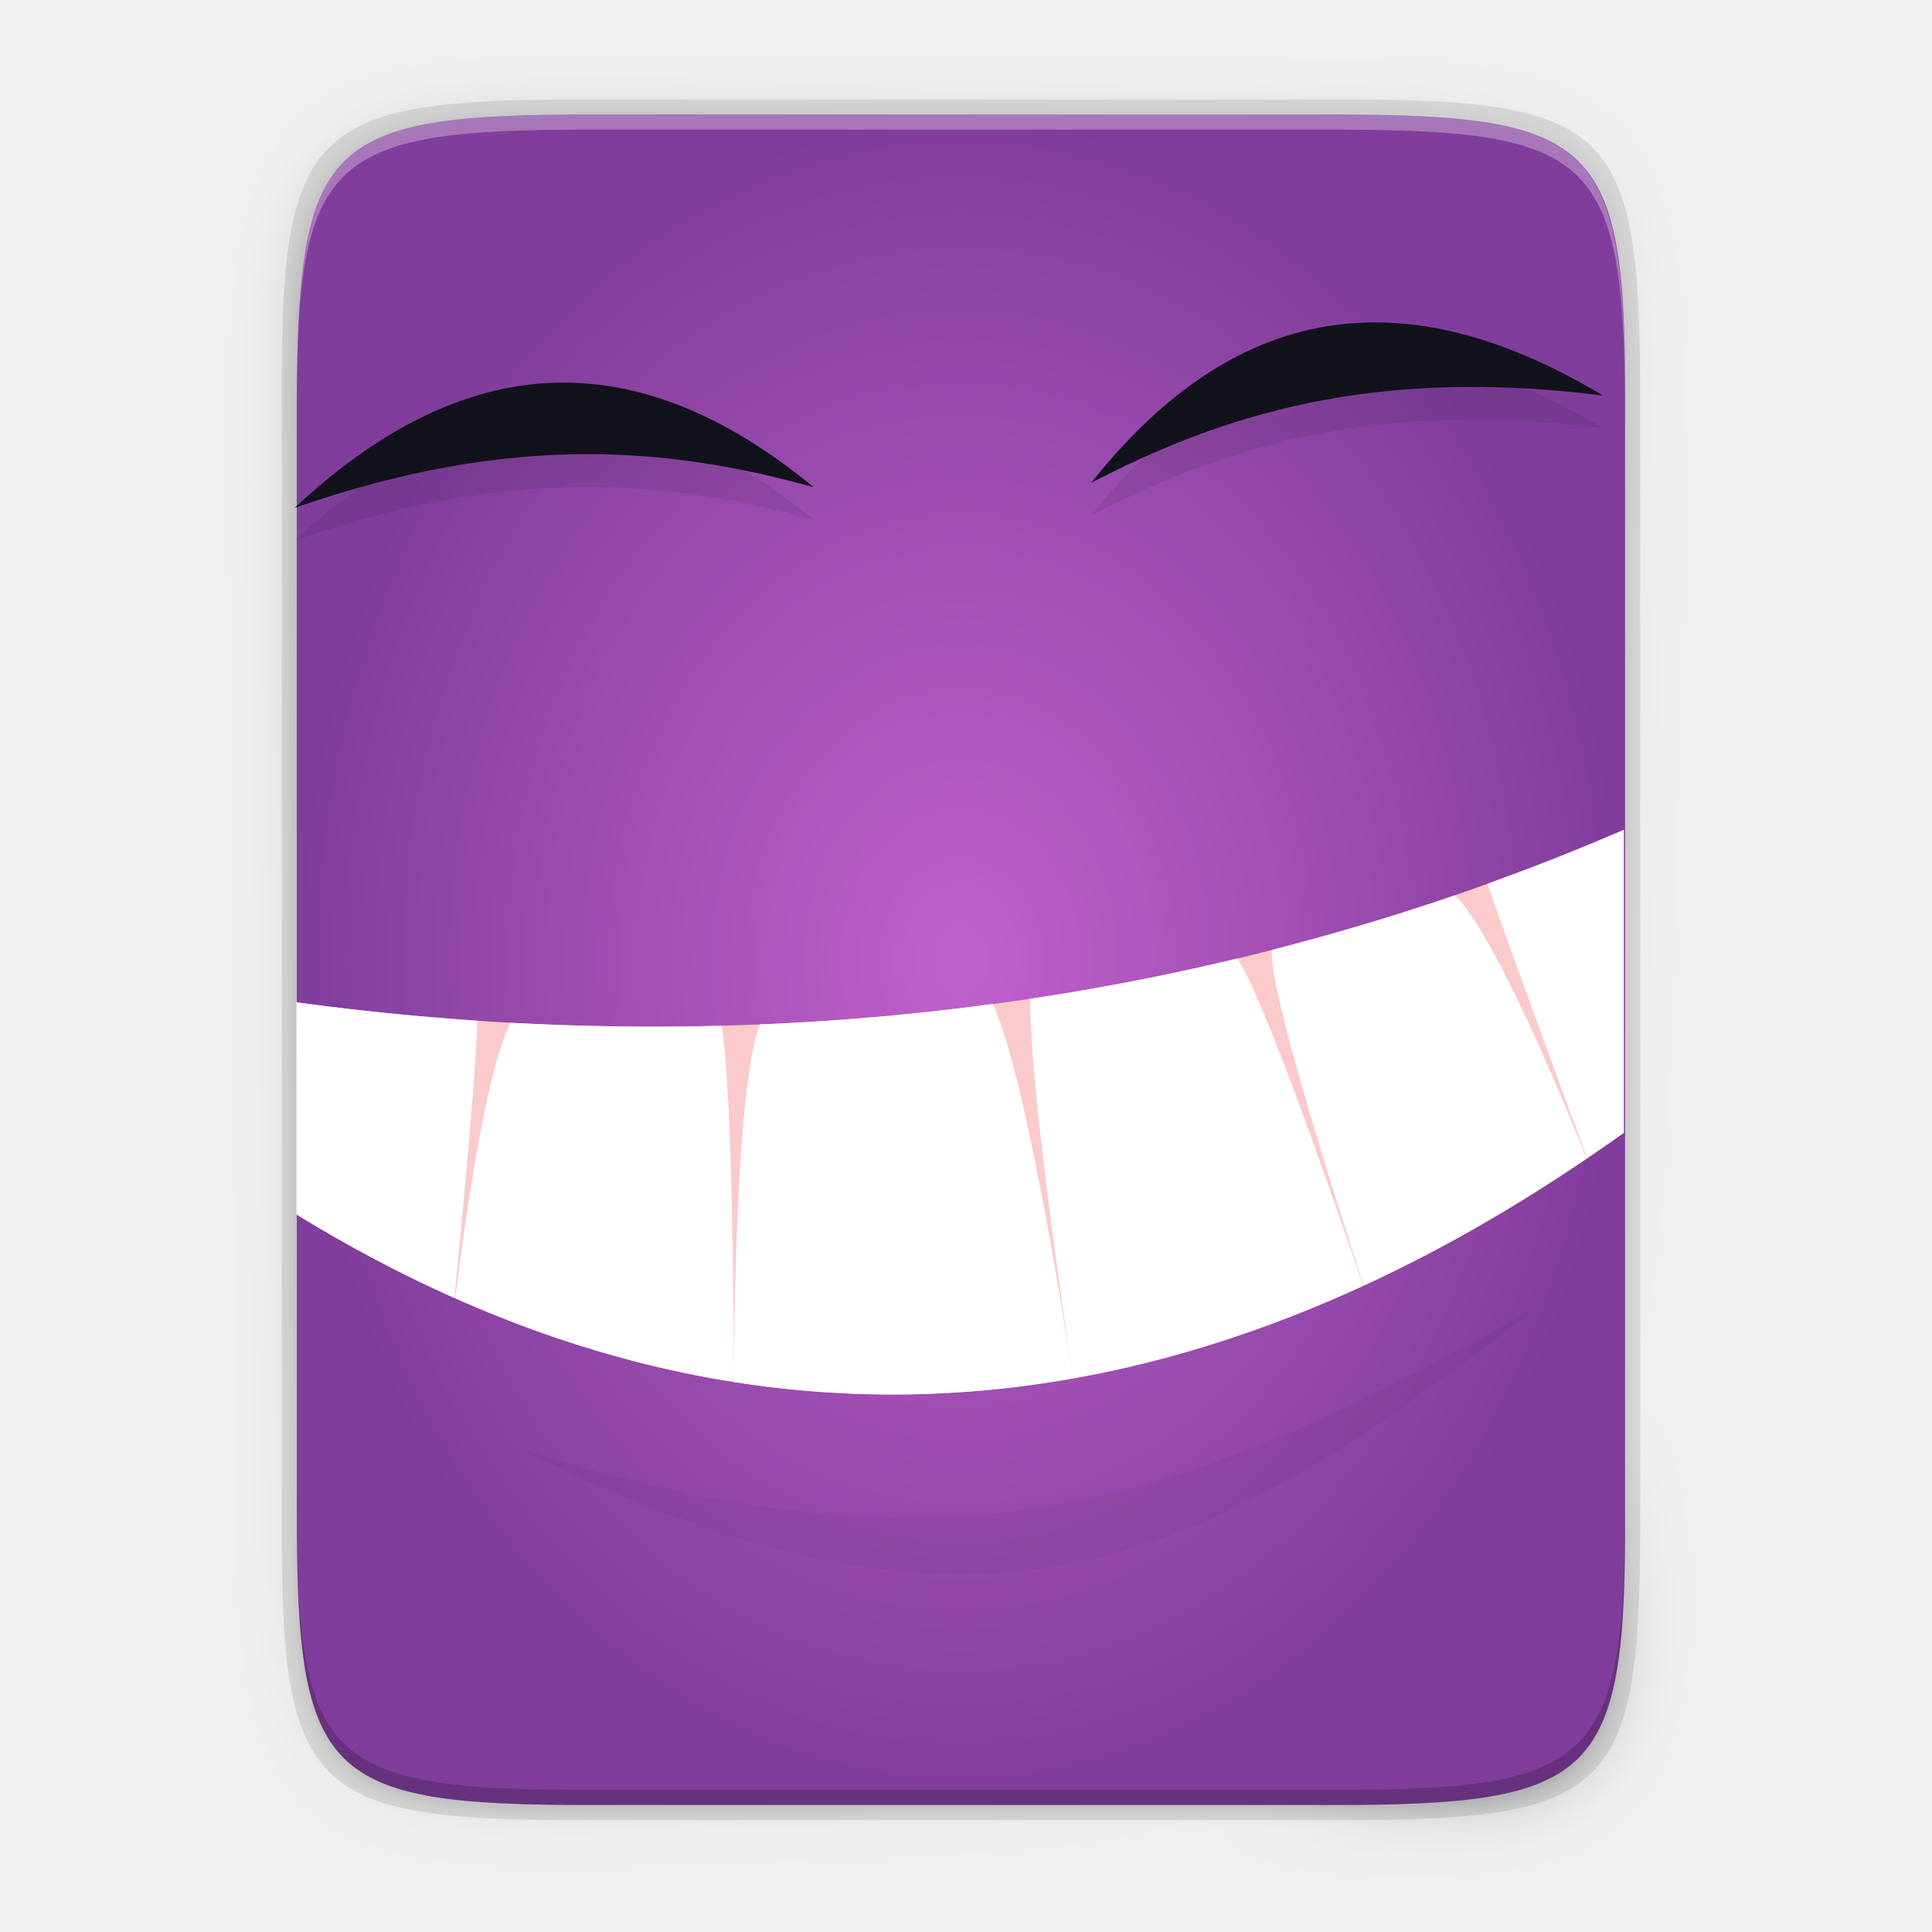
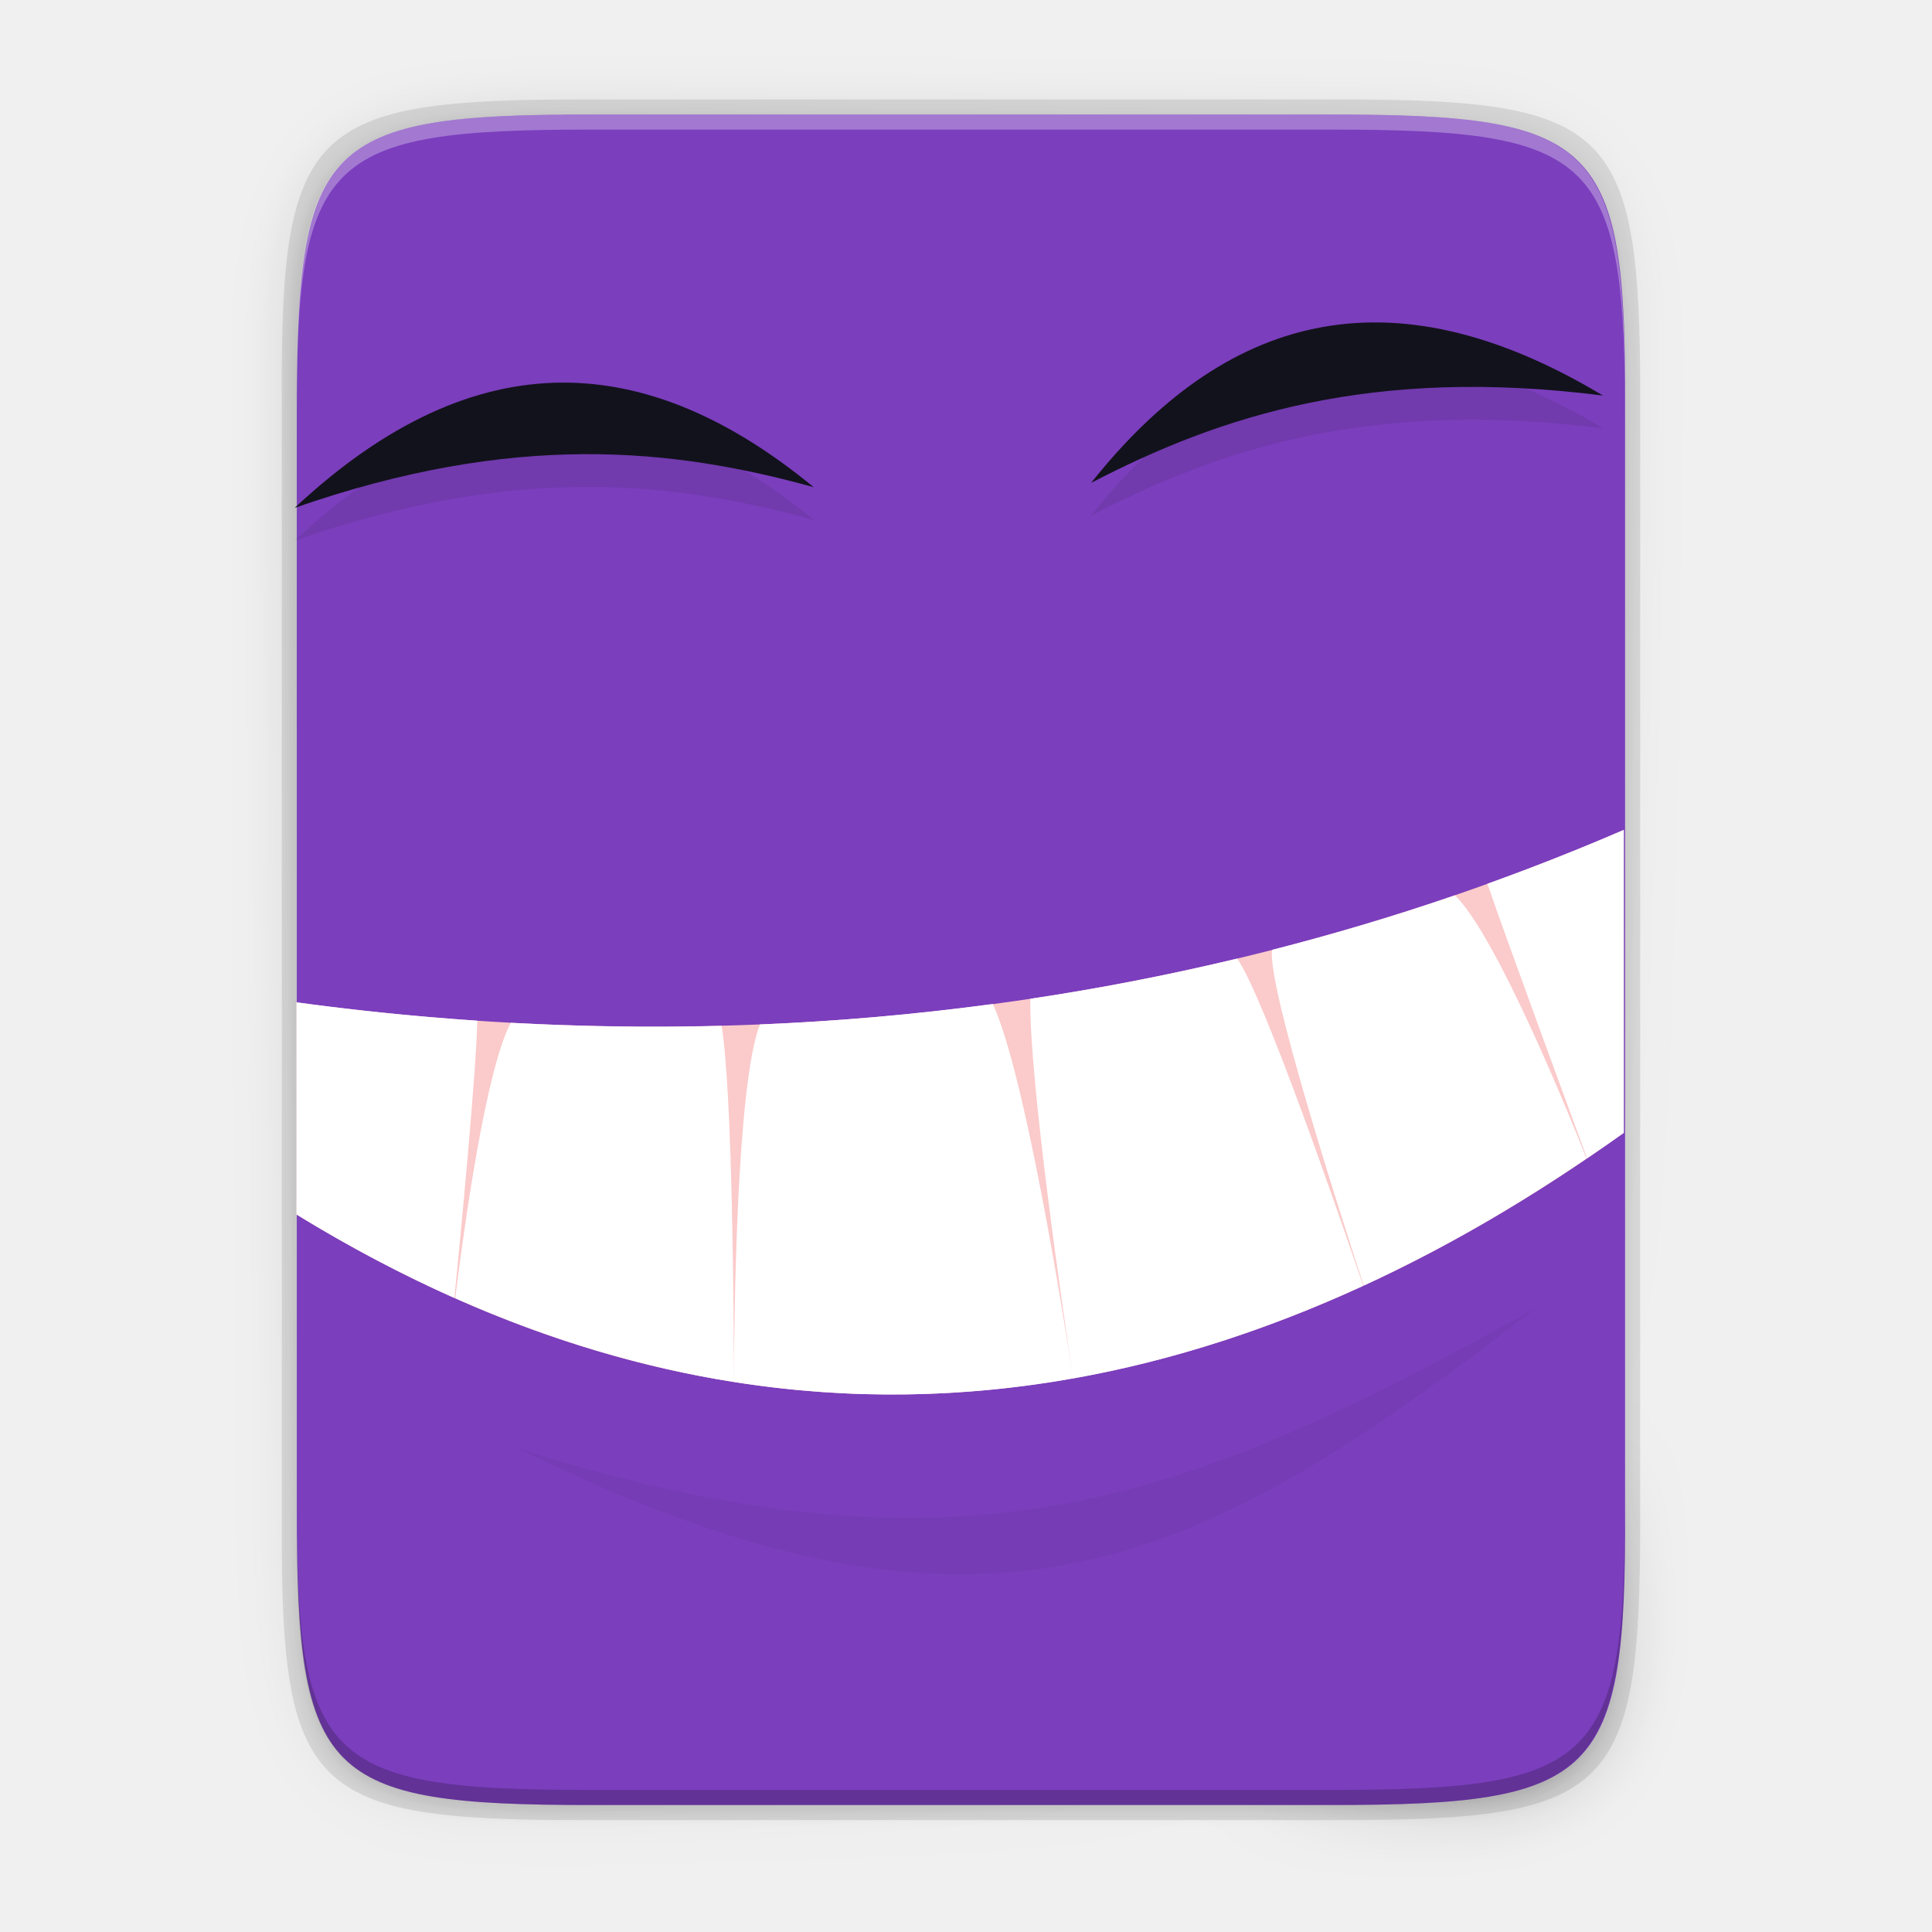
- <svg xmlns="http://www.w3.org/2000/svg" enable-background="new" height="256" viewBox="0 0 256 256" width="256">
+ <svg xmlns="http://www.w3.org/2000/svg" xmlns:ns1="http://www.openswatchbook.org/uri/2009/osb" xmlns:xlink="http://www.w3.org/1999/xlink" enable-background="new" height="256" viewBox="0 0 256 256" width="256" version="1.1" id="svg48">
+   <defs id="defs52">
+     <linearGradient ns1:paint="solid" id="linearGradient5606">
+       <stop style="stop-color:#000000" offset="0" id="stop5608" />
+     </linearGradient>
+     <linearGradient ns1:paint="solid" id="linearGradient4526">
+       <stop style="stop-color:#ffffff" offset="0" id="stop4528" />
+     </linearGradient>
+     <linearGradient ns1:paint="gradient" id="linearGradient3600-4">
+       <stop style="stop-color:#f4f4f4" offset="0" id="stop3602-7" />
+       <stop style="stop-color:#dbdbdb" offset="1" id="stop3604-6" />
+     </linearGradient>
+     <clipPath clipPathUnits="userSpaceOnUse" id="clipPath1094">
+       <path id="path871" d="M 188.969,44 C 261.617,44 272,54.357 272,126.938 v 58.125 C 272,257.643 261.617,268 188.969,268 h -73.938 C 42.383,268 32,257.643 32,185.062 v -58.125 C 32,54.357 42.383,44 115.031,44 Z" style="fill:url(#linearGradient1098)" />
+     </clipPath>
+     <filter y="-.01" x="-.03" height="1.015" width="1.056" id="filter965" style="color-interpolation-filters:sRGB">
+       <feGaussianBlur stdDeviation=".411" id="feGaussianBlur967" />
+     </filter>
+     <clipPath clipPathUnits="userSpaceOnUse" id="clipPath1100">
+       <path id="path876" d="M 188.969,44 C 261.617,44 272,54.357 272,126.938 v 58.125 C 272,257.643 261.617,268 188.969,268 h -73.938 C 42.383,268 32,257.643 32,185.062 v -58.125 C 32,54.357 42.383,44 115.031,44 Z" style="fill:url(#linearGradient1104)" />
+     </clipPath>
+     <filter y="-.06" x="-.23" height="1.122" width="1.451" id="filter984" style="color-interpolation-filters:sRGB">
+       <feGaussianBlur stdDeviation="3.288" id="feGaussianBlur986" />
+     </filter>
+     <linearGradient xlink:href="#linearGradient905" gradientUnits="userSpaceOnUse" gradientTransform="translate(-23.248,-32.752)" y2="268" y1="44" x2="200" x1="104" id="linearGradient11065" />
+     <linearGradient id="linearGradient905">
+       <stop style="stop-color:#7839b7" offset="0" id="stop903" />
+       <stop style="stop-color:#8c59d9" offset="1" id="stop901" />
+     </linearGradient>
+     <filter y="-.01" x="-.01" height="1.024" width="1.024" id="filter11191" style="color-interpolation-filters:sRGB">
+       <feGaussianBlur stdDeviation="1.12" id="feGaussianBlur11193" />
+     </filter>
+     <filter y="-.05" x="-.05" height="1.096" width="1.096" id="filter11210" style="color-interpolation-filters:sRGB">
+       <feGaussianBlur stdDeviation="4.48" id="feGaussianBlur11212" />
+     </filter>
+   </defs>
  <linearGradient id="linearGradient4358" gradientUnits="userSpaceOnUse" x1="88" x2="488" y1="88" y2="488">
-     <stop offset="0" stop-opacity=".588" />
-     <stop offset=".88" stop-opacity="0" />
-     <stop offset="1" />
+     <stop offset="0" stop-opacity=".588" id="stop2" />
+     <stop offset=".88" stop-opacity="0" id="stop4" />
+     <stop offset="1" id="stop6" />
  </linearGradient>
  <filter id="filter4380" color-interpolation-filters="sRGB" height="1.088" width="1.106" x="-.05" y="-.04">
-     <feGaussianBlur stdDeviation="8.48" />
+     <feGaussianBlur stdDeviation="8.48" id="feGaussianBlur9" />
  </filter>
  <filter id="filter4346" color-interpolation-filters="sRGB" height="1.022" width="1.026" x="-.01" y="-.01">
-     <feGaussianBlur stdDeviation="2.12" />
+     <feGaussianBlur stdDeviation="2.12" id="feGaussianBlur12" />
  </filter>
  <radialGradient id="radialGradient896" cx="127.331" cy="127.175" gradientTransform="matrix(1 0 0 1.272688 0 -34.67907)" gradientUnits="userSpaceOnUse" r="88.003">
-     <stop offset="0" stop-color="#c061cb" />
-     <stop offset="1" stop-color="#813d9c" />
+     <stop offset="0" stop-color="#c061cb" id="stop15" />
+     <stop offset="1" stop-color="#813d9c" id="stop17" />
  </radialGradient>
-   <path d="m189.843 74c-70.593 0-78.189 7.251-77.843 77.987v146.013 146.013c-.346 70.736 7.25 77.987 77.843 77.987h196.314c70.593 0 76.007-7.274 77.843-77.987v-146.013-146.013c0-70.737-7.25-77.987-77.843-77.987z" filter="url(#filter4346)" opacity=".1" transform="matrix(.5 0 0 .5 -16.66646 -20.82523)" />
-   <path d="m189.843 74c-70.593 0-78.189 7.251-77.843 77.987v146.013 146.013c-.346 70.736 7.25 77.987 77.843 77.987h196.314c70.593 0 77.843-7.25 77.843-77.987v-146.013-146.013c0-70.737-7.25-77.987-77.843-77.987z" fill="url(#linearGradient4358)" filter="url(#filter4380)" opacity=".3" transform="matrix(.5 0 0 .5 -16.66646 -20.82523)" />
-   <path d="m77.145 13.175c-36.099 0-39.983 3.69-39.806 39.69v74.31 74.31c-.177 36 3.707 39.69 39.806 39.69h100.387c36.099 0 39.806-3.69 39.806-39.69v-74.31-74.31c0-36-3.707-39.69-39.806-39.69z" opacity=".1" />
-   <path d="m176.407 15.175c35.297 0 39.095 3.625 38.922 38.994v73.006 73.006c.173 35.368-3.625 38.994-38.922 38.994h-98.157c-35.297 0-38.922-3.625-38.922-38.994v-73.006-73.006c0-35.369 3.625-38.994 38.922-38.994z" fill="url(#radialGradient896)" />
-   <path d="m78.255 15.175c-35.297 0-39.095 3.626-38.922 38.994v2c-.173-35.368 3.625-38.994 38.922-38.994h98.156c35.297 0 38.922 3.626 38.922 38.994v-2c0-35.369-3.625-38.994-38.922-38.994z" fill="#fff" opacity=".3" />
-   <path d="m78.261 239.175c-35.297 0-39.095-3.626-38.922-38.994v-2c-.173 35.368 3.625 38.994 38.922 38.994h98.156c35.297 0 38.922-3.626 38.922-38.994v2c0 35.369-3.625 38.994-38.922 38.994z" opacity=".2" />
-   <g fill-rule="evenodd">
-     <path d="m203.488 173.342c-45.675 25.323-75.293 37.447-134.87 18.563 62.39 30.8 90.465 15.728 134.87-18.563z" fill="#12121c" opacity=".05" />
-     <path d="m212.397 52.412c-30.652-3.891-50.678 2.664-67.82 11.574 17.418-21.927 39.164-28.784 67.82-11.574z" fill="#12121c" />
-     <path d="m39.049 67.292c29.145-10.157 50.117-7.898 68.768-2.739-21.683-17.83-44.4-20.028-68.768 2.739z" fill="#12121c" />
-     <path d="m212.397 56.751c-30.652-3.891-50.678 2.664-67.82 11.574 17.418-21.927 39.164-28.784 67.82-11.574z" fill="#12121c" opacity=".1" />
-     <path d="m39.049 71.632c29.145-10.157 50.117-7.898 68.768-2.739-21.683-17.83-44.4-20.028-68.768 2.739z" fill="#12121c" opacity=".1" />
-     <path d="m215.161 109.961c-68.467 29.607-133.759 28.606-175.873 22.862v28.098c68.215 41.871 129.5 22.418 175.873-10.82z" fill="#fbcaca" />
-     <path d="m215.161 109.967c-6.052 2.617-12.085 4.981-18.073 7.138 2.573 7.54 12.103 33.369 13.212 36.374 1.634-1.111 3.263-2.221 4.862-3.366zm-22.372 8.665c-8.17 2.807-16.261 5.191-24.239 7.231-.641 4.891 9.112 35.196 12.155 44.478 10.371-4.774 20.22-10.508 29.524-16.831-1.78-4.496-11.74-29.291-17.439-34.878zm-28.854 8.384c-9.327 2.238-18.474 3.991-27.41 5.33-.183 10.557 4.354 41.534 5.672 50.307 13.438-2.388 26.284-6.692 38.437-12.281-3.093-9.088-13.158-38.333-16.699-43.356zm-21.738 55.637c-1.35-8.806-6.39-40.39-10.64-49.621-10.665 1.432-20.982 2.306-30.862 2.712-3.115 7.896-3.42 38.939-3.453 47.377 15.589 2.464 30.602 2.083 44.955-.468zm-44.955.468c-.009-8.334-.163-38.231-1.621-47.19-9.824.258-19.156.07-27.938-.405-3.349 6.27-6.221 27.346-7.363 36.499 12.599 5.6 24.931 9.201 36.922 11.096zm-57.955-50.307v28.115c7.055 4.33 14.03 7.994 20.927 11.065.89-9.048 2.878-29.796 3.03-36.748-8.613-.576-16.639-1.433-23.957-2.431z" fill="#fff" />
+   <path d="m189.843 74c-70.593 0-78.189 7.251-77.843 77.987v146.013 146.013c-.346 70.736 7.25 77.987 77.843 77.987h196.314c70.593 0 76.007-7.274 77.843-77.987v-146.013-146.013c0-70.737-7.25-77.987-77.843-77.987z" filter="url(#filter4346)" opacity=".1" transform="matrix(.5 0 0 .5 -16.66646 -20.82523)" id="path20" />
+   <path d="m189.843 74c-70.593 0-78.189 7.251-77.843 77.987v146.013 146.013c-.346 70.736 7.25 77.987 77.843 77.987h196.314c70.593 0 77.843-7.25 77.843-77.987v-146.013-146.013c0-70.737-7.25-77.987-77.843-77.987z" fill="url(#linearGradient4358)" filter="url(#filter4380)" opacity=".3" transform="matrix(.5 0 0 .5 -16.66646 -20.82523)" id="path22" />
+   <path d="m77.145 13.175c-36.099 0-39.983 3.69-39.806 39.69v74.31 74.31c-.177 36 3.707 39.69 39.806 39.69h100.387c36.099 0 39.806-3.69 39.806-39.69v-74.31-74.31c0-36-3.707-39.69-39.806-39.69z" opacity=".1" id="path24" />
+   <path d="m176.407 15.175c35.297 0 39.095 3.625 38.922 38.994v73.006 73.006c.173 35.368-3.625 38.994-38.922 38.994h-98.157c-35.297 0-38.922-3.625-38.922-38.994v-73.006-73.006c0-35.369 3.625-38.994 38.922-38.994z" fill="url(#radialGradient896)" id="path26" style="fill:#7b3ebd;fill-opacity:1" />
+   <path d="m78.255 15.175c-35.297 0-39.095 3.626-38.922 38.994v2c-.173-35.368 3.625-38.994 38.922-38.994h98.156c35.297 0 38.922 3.626 38.922 38.994v-2c0-35.369-3.625-38.994-38.922-38.994z" fill="#fff" opacity=".3" id="path28" />
+   <path d="m78.261 239.175c-35.297 0-39.095-3.626-38.922-38.994v-2c-.173 35.368 3.625 38.994 38.922 38.994h98.156c35.297 0 38.922-3.626 38.922-38.994v2c0 35.369-3.625 38.994-38.922 38.994z" opacity=".2" id="path30" />
+   <g fill-rule="evenodd" id="g46">
+     <path d="m203.488 173.342c-45.675 25.323-75.293 37.447-134.87 18.563 62.39 30.8 90.465 15.728 134.87-18.563z" fill="#12121c" opacity=".05" id="path32" />
+     <path d="m212.397 52.412c-30.652-3.891-50.678 2.664-67.82 11.574 17.418-21.927 39.164-28.784 67.82-11.574z" fill="#12121c" id="path34" />
+     <path d="m39.049 67.292c29.145-10.157 50.117-7.898 68.768-2.739-21.683-17.83-44.4-20.028-68.768 2.739z" fill="#12121c" id="path36" />
+     <path d="m212.397 56.751c-30.652-3.891-50.678 2.664-67.82 11.574 17.418-21.927 39.164-28.784 67.82-11.574z" fill="#12121c" opacity=".1" id="path38" />
+     <path d="m39.049 71.632c29.145-10.157 50.117-7.898 68.768-2.739-21.683-17.83-44.4-20.028-68.768 2.739z" fill="#12121c" opacity=".1" id="path40" />
+     <path d="m215.161 109.961c-68.467 29.607-133.759 28.606-175.873 22.862v28.098c68.215 41.871 129.5 22.418 175.873-10.82z" fill="#fbcaca" id="path42" />
+     <path d="m215.161 109.967c-6.052 2.617-12.085 4.981-18.073 7.138 2.573 7.54 12.103 33.369 13.212 36.374 1.634-1.111 3.263-2.221 4.862-3.366zm-22.372 8.665c-8.17 2.807-16.261 5.191-24.239 7.231-.641 4.891 9.112 35.196 12.155 44.478 10.371-4.774 20.22-10.508 29.524-16.831-1.78-4.496-11.74-29.291-17.439-34.878zm-28.854 8.384c-9.327 2.238-18.474 3.991-27.41 5.33-.183 10.557 4.354 41.534 5.672 50.307 13.438-2.388 26.284-6.692 38.437-12.281-3.093-9.088-13.158-38.333-16.699-43.356zm-21.738 55.637c-1.35-8.806-6.39-40.39-10.64-49.621-10.665 1.432-20.982 2.306-30.862 2.712-3.115 7.896-3.42 38.939-3.453 47.377 15.589 2.464 30.602 2.083 44.955-.468zm-44.955.468c-.009-8.334-.163-38.231-1.621-47.19-9.824.258-19.156.07-27.938-.405-3.349 6.27-6.221 27.346-7.363 36.499 12.599 5.6 24.931 9.201 36.922 11.096zm-57.955-50.307v28.115c7.055 4.33 14.03 7.994 20.927 11.065.89-9.048 2.878-29.796 3.03-36.748-8.613-.576-16.639-1.433-23.957-2.431z" fill="#fff" id="path44" />
  </g>
</svg>
